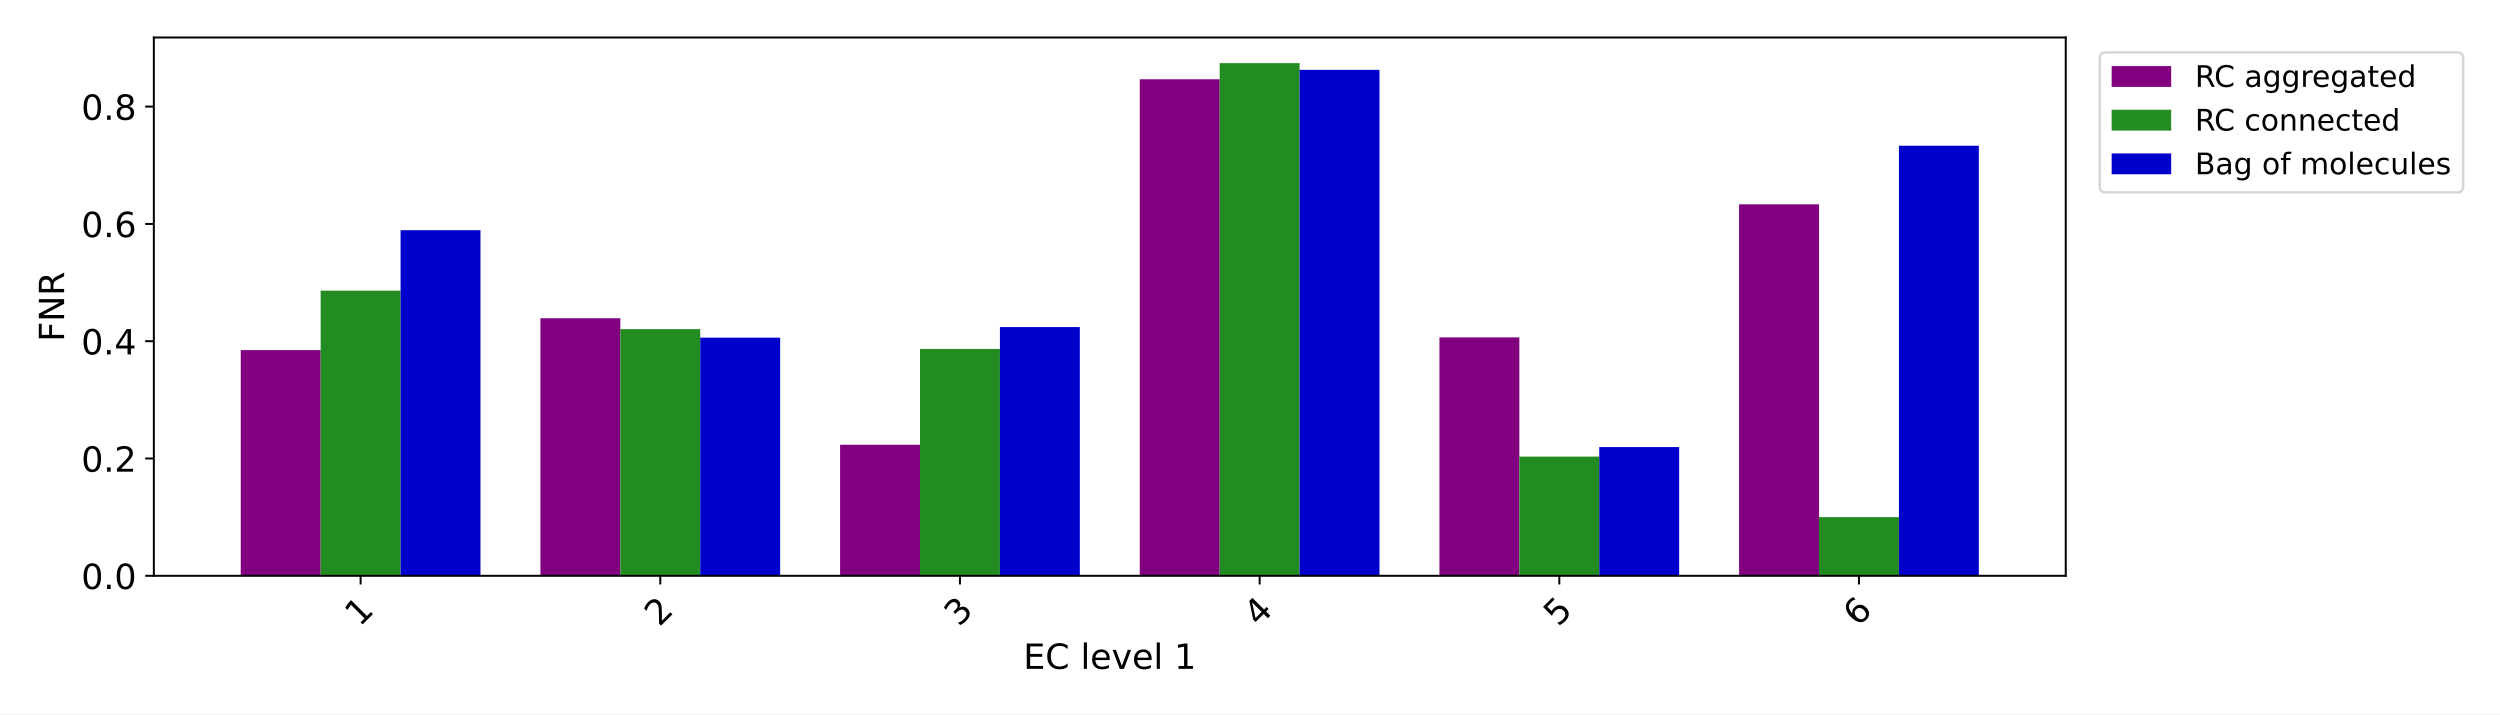
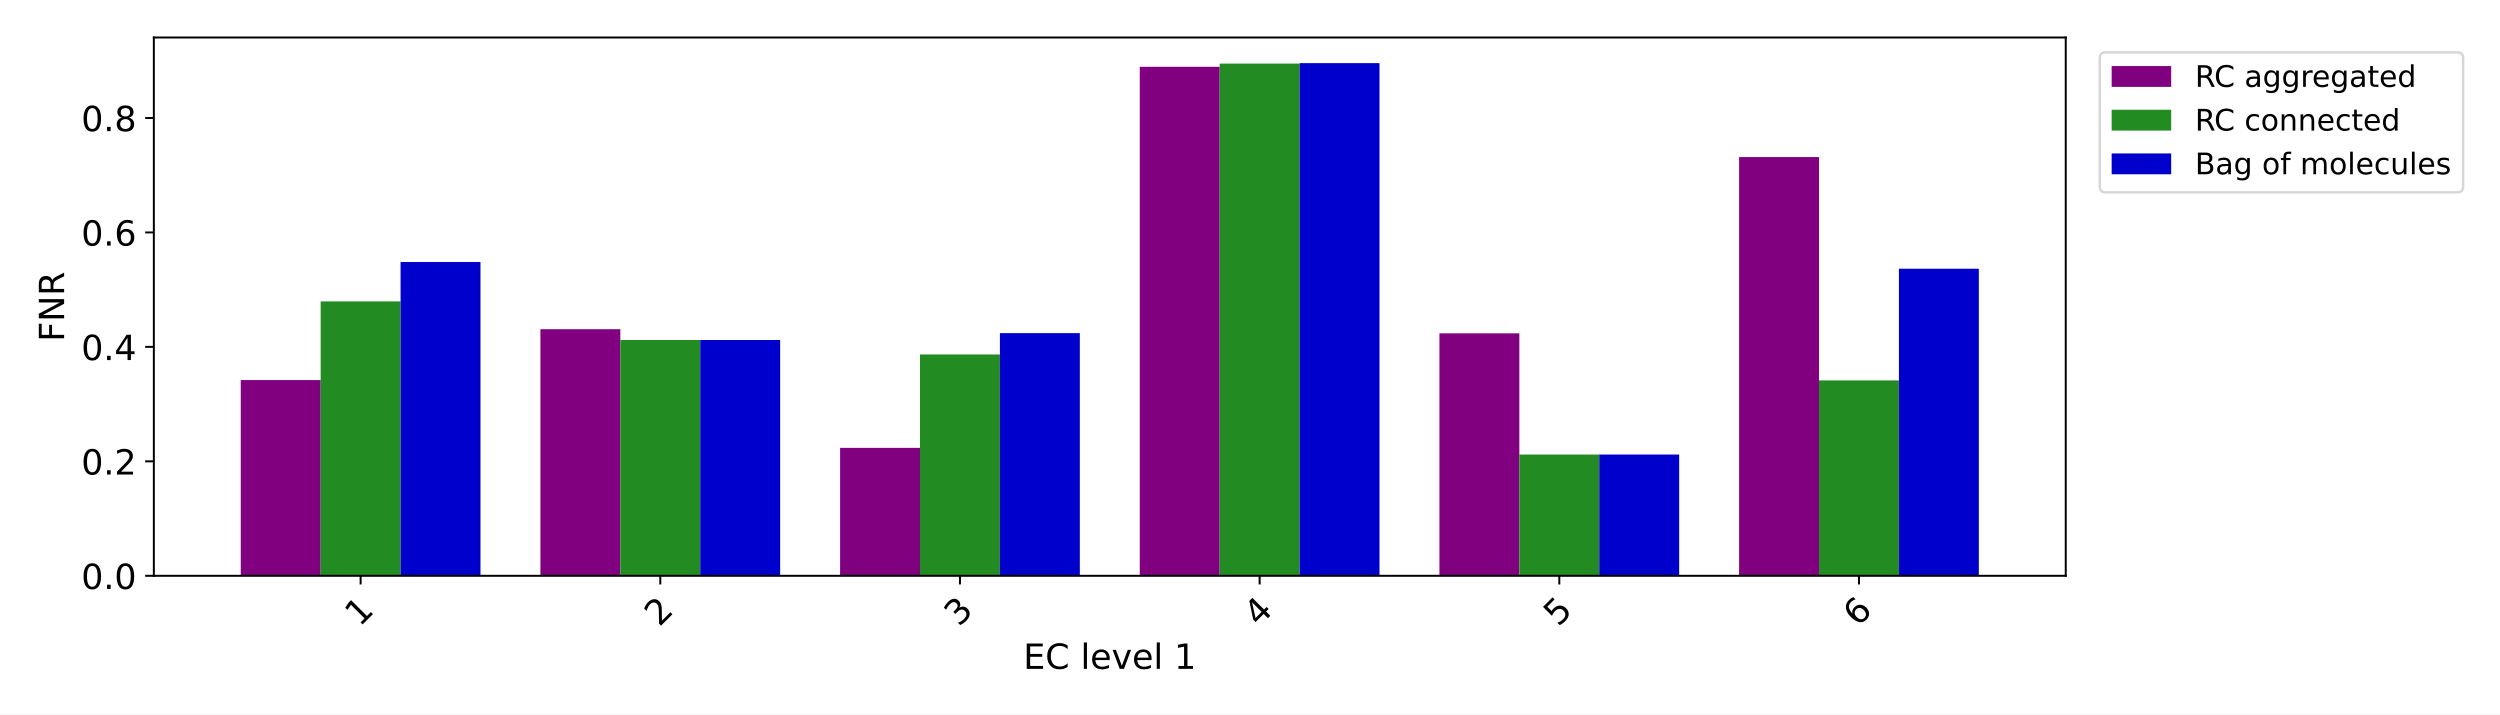
<svg xmlns="http://www.w3.org/2000/svg" xmlns:xlink="http://www.w3.org/1999/xlink" width="1008pt" height="288pt" viewBox="0 0 1008 288" version="1.1">
  <defs>
    <style type="text/css">*{stroke-linejoin: round; stroke-linecap: butt}</style>
  </defs>
  <g id="figure_1">
    <g id="patch_1">
      <path d="M 0 288  L 1008 288  L 1008 0  L 0 0  z " style="fill: #ffffff" />
    </g>
    <g id="axes_1">
      <g id="patch_2">
        <path d="M 62.03 232.163  L 832.908 232.163  L 832.908 15.12  L 62.03 15.12  z " style="fill: #ffffff" />
      </g>
      <g id="patch_3">
-         <path d="M 97.07 232.163  L 129.291 232.163  L 129.291 141.146  L 97.07 141.146  z " clip-path="url(#p5e3c89ec47)" style="fill: #800080" />
+         <path d="M 97.07 232.163  L 129.291 232.163  L 129.291 153.234  L 97.07 153.234  z " clip-path="url(#p0dd7c4846c)" style="fill: #800080" />
      </g>
      <g id="patch_4">
-         <path d="M 217.897 232.163  L 250.118 232.163  L 250.118 128.317  L 217.897 128.317  z " clip-path="url(#p5e3c89ec47)" style="fill: #800080" />
+         <path d="M 217.897 232.163  L 250.118 232.163  L 250.118 132.742  L 217.897 132.742  z " clip-path="url(#p0dd7c4846c)" style="fill: #800080" />
      </g>
      <g id="patch_5">
-         <path d="M 338.724 232.163  L 370.945 232.163  L 370.945 179.313  L 338.724 179.313  z " clip-path="url(#p5e3c89ec47)" style="fill: #800080" />
+         <path d="M 338.724 232.163  L 370.945 232.163  L 370.945 180.593  L 338.724 180.593  z " clip-path="url(#p0dd7c4846c)" style="fill: #800080" />
      </g>
      <g id="patch_6">
-         <path d="M 459.552 232.163  L 491.772 232.163  L 491.772 31.949  L 459.552 31.949  z " clip-path="url(#p5e3c89ec47)" style="fill: #800080" />
+         <path d="M 459.552 232.163  L 491.772 232.163  L 491.772 26.934  L 459.552 26.934  z " clip-path="url(#p0dd7c4846c)" style="fill: #800080" />
      </g>
      <g id="patch_7">
-         <path d="M 580.379 232.163  L 612.6 232.163  L 612.6 136.037  L 580.379 136.037  z " clip-path="url(#p5e3c89ec47)" style="fill: #800080" />
+         <path d="M 580.379 232.163  L 612.6 232.163  L 612.6 134.39  L 580.379 134.39  z " clip-path="url(#p0dd7c4846c)" style="fill: #800080" />
      </g>
      <g id="patch_8">
-         <path d="M 701.206 232.163  L 733.427 232.163  L 733.427 82.399  L 701.206 82.399  z " clip-path="url(#p5e3c89ec47)" style="fill: #800080" />
+         <path d="M 701.206 232.163  L 733.427 232.163  L 733.427 63.326  L 701.206 63.326  z " clip-path="url(#p0dd7c4846c)" style="fill: #800080" />
      </g>
      <g id="patch_9">
-         <path d="M 129.291 232.163  L 161.511 232.163  L 161.511 117.194  L 129.291 117.194  z " clip-path="url(#p5e3c89ec47)" style="fill: #228b22" />
+         <path d="M 129.291 232.163  L 161.511 232.163  L 161.511 121.512  L 129.291 121.512  z " clip-path="url(#p0dd7c4846c)" style="fill: #228b22" />
      </g>
      <g id="patch_10">
-         <path d="M 250.118 232.163  L 282.338 232.163  L 282.338 132.696  L 250.118 132.696  z " clip-path="url(#p5e3c89ec47)" style="fill: #228b22" />
+         <path d="M 250.118 232.163  L 282.338 232.163  L 282.338 137.078  L 250.118 137.078  z " clip-path="url(#p0dd7c4846c)" style="fill: #228b22" />
      </g>
      <g id="patch_11">
-         <path d="M 370.945 232.163  L 403.166 232.163  L 403.166 140.692  L 370.945 140.692  z " clip-path="url(#p5e3c89ec47)" style="fill: #228b22" />
+         <path d="M 370.945 232.163  L 403.166 232.163  L 403.166 142.907  L 370.945 142.907  z " clip-path="url(#p0dd7c4846c)" style="fill: #228b22" />
      </g>
      <g id="patch_12">
-         <path d="M 491.772 232.163  L 523.993 232.163  L 523.993 25.455  L 491.772 25.455  z " clip-path="url(#p5e3c89ec47)" style="fill: #228b22" />
+         <path d="M 491.772 232.163  L 523.993 232.163  L 523.993 25.64  L 491.772 25.64  z " clip-path="url(#p0dd7c4846c)" style="fill: #228b22" />
      </g>
      <g id="patch_13">
-         <path d="M 612.6 232.163  L 644.82 232.163  L 644.82 184.1  L 612.6 184.1  z " clip-path="url(#p5e3c89ec47)" style="fill: #228b22" />
+         <path d="M 612.6 232.163  L 644.82 232.163  L 644.82 183.277  L 612.6 183.277  z " clip-path="url(#p0dd7c4846c)" style="fill: #228b22" />
      </g>
      <g id="patch_14">
-         <path d="M 733.427 232.163  L 765.647 232.163  L 765.647 208.516  L 733.427 208.516  z " clip-path="url(#p5e3c89ec47)" style="fill: #228b22" />
+         <path d="M 733.427 232.163  L 765.647 232.163  L 765.647 153.372  L 733.427 153.372  z " clip-path="url(#p0dd7c4846c)" style="fill: #228b22" />
      </g>
      <g id="patch_15">
-         <path d="M 161.511 232.163  L 193.732 232.163  L 193.732 92.807  L 161.511 92.807  z " clip-path="url(#p5e3c89ec47)" style="fill: #0000cd" />
+         <path d="M 161.511 232.163  L 193.732 232.163  L 193.732 105.651  L 161.511 105.651  z " clip-path="url(#p0dd7c4846c)" style="fill: #0000cd" />
      </g>
      <g id="patch_16">
-         <path d="M 282.338 232.163  L 314.559 232.163  L 314.559 136.136  L 282.338 136.136  z " clip-path="url(#p5e3c89ec47)" style="fill: #0000cd" />
+         <path d="M 282.338 232.163  L 314.559 232.163  L 314.559 137.078  L 282.338 137.078  z " clip-path="url(#p0dd7c4846c)" style="fill: #0000cd" />
      </g>
      <g id="patch_17">
-         <path d="M 403.166 232.163  L 435.386 232.163  L 435.386 131.884  L 403.166 131.884  z " clip-path="url(#p5e3c89ec47)" style="fill: #0000cd" />
+         <path d="M 403.166 232.163  L 435.386 232.163  L 435.386 134.312  L 403.166 134.312  z " clip-path="url(#p0dd7c4846c)" style="fill: #0000cd" />
      </g>
      <g id="patch_18">
-         <path d="M 523.993 232.163  L 556.214 232.163  L 556.214 28.161  L 523.993 28.161  z " clip-path="url(#p5e3c89ec47)" style="fill: #0000cd" />
+         <path d="M 523.993 232.163  L 556.214 232.163  L 556.214 25.455  L 523.993 25.455  z " clip-path="url(#p0dd7c4846c)" style="fill: #0000cd" />
      </g>
      <g id="patch_19">
-         <path d="M 644.82 232.163  L 677.041 232.163  L 677.041 180.255  L 644.82 180.255  z " clip-path="url(#p5e3c89ec47)" style="fill: #0000cd" />
+         <path d="M 644.82 232.163  L 677.041 232.163  L 677.041 183.277  L 644.82 183.277  z " clip-path="url(#p0dd7c4846c)" style="fill: #0000cd" />
      </g>
      <g id="patch_20">
-         <path d="M 765.647 232.163  L 797.868 232.163  L 797.868 58.752  L 765.647 58.752  z " clip-path="url(#p5e3c89ec47)" style="fill: #0000cd" />
+         <path d="M 765.647 232.163  L 797.868 232.163  L 797.868 108.349  L 765.647 108.349  z " clip-path="url(#p0dd7c4846c)" style="fill: #0000cd" />
      </g>
      <g id="matplotlib.axis_1">
        <g id="xtick_1">
          <g id="line2d_1">
            <defs>
-               <path id="mb5088e6387" d="M 0 0  L 0 3.5  " style="stroke: #000000; stroke-width: 0.8" />
-             </defs>
-             <g>
-               <use xlink:href="#mb5088e6387" x="145.401" y="232.163" style="stroke: #000000; stroke-width: 0.8" />
+               <path id="m0532760166" d="M 0 0  L 0 3.5  " style="stroke: #000000; stroke-width: 0.8" />
+             </defs>
+             <g>
+               <use xlink:href="#m0532760166" x="145.401" y="232.163" style="stroke: #000000; stroke-width: 0.8" />
            </g>
          </g>
          <g id="text_1">
            <g transform="translate(144.9832 252.9834) rotate(-45) scale(0.14 -0.14)">
              <defs>
                <path id="DejaVuSans-31" d="M 794 531  L 1825 531  L 1825 4091  L 703 3866  L 703 4441  L 1819 4666  L 2450 4666  L 2450 531  L 3481 531  L 3481 0  L 794 0  L 794 531  z " transform="scale(0.015625)" />
              </defs>
              <use xlink:href="#DejaVuSans-31" />
            </g>
          </g>
        </g>
        <g id="xtick_2">
          <g id="line2d_2">
            <g>
-               <use xlink:href="#mb5088e6387" x="266.228" y="232.163" style="stroke: #000000; stroke-width: 0.8" />
+               <use xlink:href="#m0532760166" x="266.228" y="232.163" style="stroke: #000000; stroke-width: 0.8" />
            </g>
          </g>
          <g id="text_2">
            <g transform="translate(265.8105 252.9834) rotate(-45) scale(0.14 -0.14)">
              <defs>
                <path id="DejaVuSans-32" d="M 1228 531  L 3431 531  L 3431 0  L 469 0  L 469 531  Q 828 903 1448 1529  Q 2069 2156 2228 2338  Q 2531 2678 2651 2914  Q 2772 3150 2772 3378  Q 2772 3750 2511 3984  Q 2250 4219 1831 4219  Q 1534 4219 1204 4116  Q 875 4013 500 3803  L 500 4441  Q 881 4594 1212 4672  Q 1544 4750 1819 4750  Q 2544 4750 2975 4387  Q 3406 4025 3406 3419  Q 3406 3131 3298 2873  Q 3191 2616 2906 2266  Q 2828 2175 2409 1742  Q 1991 1309 1228 531  z " transform="scale(0.015625)" />
              </defs>
              <use xlink:href="#DejaVuSans-32" />
            </g>
          </g>
        </g>
        <g id="xtick_3">
          <g id="line2d_3">
            <g>
-               <use xlink:href="#mb5088e6387" x="387.055" y="232.163" style="stroke: #000000; stroke-width: 0.8" />
+               <use xlink:href="#m0532760166" x="387.055" y="232.163" style="stroke: #000000; stroke-width: 0.8" />
            </g>
          </g>
          <g id="text_3">
            <g transform="translate(386.6377 252.9834) rotate(-45) scale(0.14 -0.14)">
              <defs>
                <path id="DejaVuSans-33" d="M 2597 2516  Q 3050 2419 3304 2112  Q 3559 1806 3559 1356  Q 3559 666 3084 287  Q 2609 -91 1734 -91  Q 1441 -91 1130 -33  Q 819 25 488 141  L 488 750  Q 750 597 1062 519  Q 1375 441 1716 441  Q 2309 441 2620 675  Q 2931 909 2931 1356  Q 2931 1769 2642 2001  Q 2353 2234 1838 2234  L 1294 2234  L 1294 2753  L 1863 2753  Q 2328 2753 2575 2939  Q 2822 3125 2822 3475  Q 2822 3834 2567 4026  Q 2313 4219 1838 4219  Q 1578 4219 1281 4162  Q 984 4106 628 3988  L 628 4550  Q 988 4650 1302 4700  Q 1616 4750 1894 4750  Q 2613 4750 3031 4423  Q 3450 4097 3450 3541  Q 3450 3153 3228 2886  Q 3006 2619 2597 2516  z " transform="scale(0.015625)" />
              </defs>
              <use xlink:href="#DejaVuSans-33" />
            </g>
          </g>
        </g>
        <g id="xtick_4">
          <g id="line2d_4">
            <g>
-               <use xlink:href="#mb5088e6387" x="507.883" y="232.163" style="stroke: #000000; stroke-width: 0.8" />
+               <use xlink:href="#m0532760166" x="507.883" y="232.163" style="stroke: #000000; stroke-width: 0.8" />
            </g>
          </g>
          <g id="text_4">
            <g transform="translate(507.465 252.9834) rotate(-45) scale(0.14 -0.14)">
              <defs>
                <path id="DejaVuSans-34" d="M 2419 4116  L 825 1625  L 2419 1625  L 2419 4116  z M 2253 4666  L 3047 4666  L 3047 1625  L 3713 1625  L 3713 1100  L 3047 1100  L 3047 0  L 2419 0  L 2419 1100  L 313 1100  L 313 1709  L 2253 4666  z " transform="scale(0.015625)" />
              </defs>
              <use xlink:href="#DejaVuSans-34" />
            </g>
          </g>
        </g>
        <g id="xtick_5">
          <g id="line2d_5">
            <g>
-               <use xlink:href="#mb5088e6387" x="628.71" y="232.163" style="stroke: #000000; stroke-width: 0.8" />
+               <use xlink:href="#m0532760166" x="628.71" y="232.163" style="stroke: #000000; stroke-width: 0.8" />
            </g>
          </g>
          <g id="text_5">
            <g transform="translate(628.2923 252.9834) rotate(-45) scale(0.14 -0.14)">
              <defs>
                <path id="DejaVuSans-35" d="M 691 4666  L 3169 4666  L 3169 4134  L 1269 4134  L 1269 2991  Q 1406 3038 1543 3061  Q 1681 3084 1819 3084  Q 2600 3084 3056 2656  Q 3513 2228 3513 1497  Q 3513 744 3044 326  Q 2575 -91 1722 -91  Q 1428 -91 1123 -41  Q 819 9 494 109  L 494 744  Q 775 591 1075 516  Q 1375 441 1709 441  Q 2250 441 2565 725  Q 2881 1009 2881 1497  Q 2881 1984 2565 2268  Q 2250 2553 1709 2553  Q 1456 2553 1204 2497  Q 953 2441 691 2322  L 691 4666  z " transform="scale(0.015625)" />
              </defs>
              <use xlink:href="#DejaVuSans-35" />
            </g>
          </g>
        </g>
        <g id="xtick_6">
          <g id="line2d_6">
            <g>
-               <use xlink:href="#mb5088e6387" x="749.537" y="232.163" style="stroke: #000000; stroke-width: 0.8" />
+               <use xlink:href="#m0532760166" x="749.537" y="232.163" style="stroke: #000000; stroke-width: 0.8" />
            </g>
          </g>
          <g id="text_6">
            <g transform="translate(749.1195 252.9834) rotate(-45) scale(0.14 -0.14)">
              <defs>
                <path id="DejaVuSans-36" d="M 2113 2584  Q 1688 2584 1439 2293  Q 1191 2003 1191 1497  Q 1191 994 1439 701  Q 1688 409 2113 409  Q 2538 409 2786 701  Q 3034 994 3034 1497  Q 3034 2003 2786 2293  Q 2538 2584 2113 2584  z M 3366 4563  L 3366 3988  Q 3128 4100 2886 4159  Q 2644 4219 2406 4219  Q 1781 4219 1451 3797  Q 1122 3375 1075 2522  Q 1259 2794 1537 2939  Q 1816 3084 2150 3084  Q 2853 3084 3261 2657  Q 3669 2231 3669 1497  Q 3669 778 3244 343  Q 2819 -91 2113 -91  Q 1303 -91 875 529  Q 447 1150 447 2328  Q 447 3434 972 4092  Q 1497 4750 2381 4750  Q 2619 4750 2861 4703  Q 3103 4656 3366 4563  z " transform="scale(0.015625)" />
              </defs>
              <use xlink:href="#DejaVuSans-36" />
            </g>
          </g>
        </g>
        <g id="text_7">
          <g transform="translate(412.6079 269.68) scale(0.14 -0.14)">
            <defs>
              <path id="DejaVuSans-45" d="M 628 4666  L 3578 4666  L 3578 4134  L 1259 4134  L 1259 2753  L 3481 2753  L 3481 2222  L 1259 2222  L 1259 531  L 3634 531  L 3634 0  L 628 0  L 628 4666  z " transform="scale(0.015625)" />
              <path id="DejaVuSans-43" d="M 4122 4306  L 4122 3641  Q 3803 3938 3442 4084  Q 3081 4231 2675 4231  Q 1875 4231 1450 3742  Q 1025 3253 1025 2328  Q 1025 1406 1450 917  Q 1875 428 2675 428  Q 3081 428 3442 575  Q 3803 722 4122 1019  L 4122 359  Q 3791 134 3420 21  Q 3050 -91 2638 -91  Q 1578 -91 968 557  Q 359 1206 359 2328  Q 359 3453 968 4101  Q 1578 4750 2638 4750  Q 3056 4750 3426 4639  Q 3797 4528 4122 4306  z " transform="scale(0.015625)" />
              <path id="DejaVuSans-20" transform="scale(0.015625)" />
              <path id="DejaVuSans-6c" d="M 603 4863  L 1178 4863  L 1178 0  L 603 0  L 603 4863  z " transform="scale(0.015625)" />
              <path id="DejaVuSans-65" d="M 3597 1894  L 3597 1613  L 953 1613  Q 991 1019 1311 708  Q 1631 397 2203 397  Q 2534 397 2845 478  Q 3156 559 3463 722  L 3463 178  Q 3153 47 2828 -22  Q 2503 -91 2169 -91  Q 1331 -91 842 396  Q 353 884 353 1716  Q 353 2575 817 3079  Q 1281 3584 2069 3584  Q 2775 3584 3186 3129  Q 3597 2675 3597 1894  z M 3022 2063  Q 3016 2534 2758 2815  Q 2500 3097 2075 3097  Q 1594 3097 1305 2825  Q 1016 2553 972 2059  L 3022 2063  z " transform="scale(0.015625)" />
              <path id="DejaVuSans-76" d="M 191 3500  L 800 3500  L 1894 563  L 2988 3500  L 3597 3500  L 2284 0  L 1503 0  L 191 3500  z " transform="scale(0.015625)" />
            </defs>
            <use xlink:href="#DejaVuSans-45" />
            <use xlink:href="#DejaVuSans-43" x="63.184" />
            <use xlink:href="#DejaVuSans-20" x="133.008" />
            <use xlink:href="#DejaVuSans-6c" x="164.795" />
            <use xlink:href="#DejaVuSans-65" x="192.578" />
            <use xlink:href="#DejaVuSans-76" x="254.102" />
            <use xlink:href="#DejaVuSans-65" x="313.281" />
            <use xlink:href="#DejaVuSans-6c" x="374.805" />
            <use xlink:href="#DejaVuSans-20" x="402.588" />
            <use xlink:href="#DejaVuSans-31" x="434.375" />
          </g>
        </g>
      </g>
      <g id="matplotlib.axis_2">
        <g id="ytick_1">
          <g id="line2d_7">
            <defs>
-               <path id="m36f5848313" d="M 0 0  L -3.5 0  " style="stroke: #000000; stroke-width: 0.8" />
-             </defs>
-             <g>
-               <use xlink:href="#m36f5848313" x="62.03" y="232.163" style="stroke: #000000; stroke-width: 0.8" />
+               <path id="m1454cde9a5" d="M 0 0  L -3.5 0  " style="stroke: #000000; stroke-width: 0.8" />
+             </defs>
+             <g>
+               <use xlink:href="#m1454cde9a5" x="62.03" y="232.163" style="stroke: #000000; stroke-width: 0.8" />
            </g>
          </g>
          <g id="text_8">
            <g transform="translate(32.76562 237.4817) scale(0.14 -0.14)">
              <defs>
                <path id="DejaVuSans-30" d="M 2034 4250  Q 1547 4250 1301 3770  Q 1056 3291 1056 2328  Q 1056 1369 1301 889  Q 1547 409 2034 409  Q 2525 409 2770 889  Q 3016 1369 3016 2328  Q 3016 3291 2770 3770  Q 2525 4250 2034 4250  z M 2034 4750  Q 2819 4750 3233 4129  Q 3647 3509 3647 2328  Q 3647 1150 3233 529  Q 2819 -91 2034 -91  Q 1250 -91 836 529  Q 422 1150 422 2328  Q 422 3509 836 4129  Q 1250 4750 2034 4750  z " transform="scale(0.015625)" />
                <path id="DejaVuSans-2e" d="M 684 794  L 1344 794  L 1344 0  L 684 0  L 684 794  z " transform="scale(0.015625)" />
              </defs>
              <use xlink:href="#DejaVuSans-30" />
              <use xlink:href="#DejaVuSans-2e" x="63.623" />
              <use xlink:href="#DejaVuSans-30" x="95.41" />
            </g>
          </g>
        </g>
        <g id="ytick_2">
          <g id="line2d_8">
            <g>
-               <use xlink:href="#m36f5848313" x="62.03" y="184.869" style="stroke: #000000; stroke-width: 0.8" />
+               <use xlink:href="#m1454cde9a5" x="62.03" y="186.014" style="stroke: #000000; stroke-width: 0.8" />
            </g>
          </g>
          <g id="text_9">
-             <g transform="translate(32.76562 190.1879) scale(0.14 -0.14)">
+             <g transform="translate(32.76562 191.3331) scale(0.14 -0.14)">
              <use xlink:href="#DejaVuSans-30" />
              <use xlink:href="#DejaVuSans-2e" x="63.623" />
              <use xlink:href="#DejaVuSans-32" x="95.41" />
            </g>
          </g>
        </g>
        <g id="ytick_3">
          <g id="line2d_9">
            <g>
-               <use xlink:href="#m36f5848313" x="62.03" y="137.575" style="stroke: #000000; stroke-width: 0.8" />
+               <use xlink:href="#m1454cde9a5" x="62.03" y="139.866" style="stroke: #000000; stroke-width: 0.8" />
            </g>
          </g>
          <g id="text_10">
-             <g transform="translate(32.76562 142.8941) scale(0.14 -0.14)">
+             <g transform="translate(32.76562 145.1844) scale(0.14 -0.14)">
              <use xlink:href="#DejaVuSans-30" />
              <use xlink:href="#DejaVuSans-2e" x="63.623" />
              <use xlink:href="#DejaVuSans-34" x="95.41" />
            </g>
          </g>
        </g>
        <g id="ytick_4">
          <g id="line2d_10">
            <g>
-               <use xlink:href="#m36f5848313" x="62.03" y="90.281" style="stroke: #000000; stroke-width: 0.8" />
+               <use xlink:href="#m1454cde9a5" x="62.03" y="93.717" style="stroke: #000000; stroke-width: 0.8" />
            </g>
          </g>
          <g id="text_11">
-             <g transform="translate(32.76562 95.60033) scale(0.14 -0.14)">
+             <g transform="translate(32.76562 99.03581) scale(0.14 -0.14)">
              <use xlink:href="#DejaVuSans-30" />
              <use xlink:href="#DejaVuSans-2e" x="63.623" />
              <use xlink:href="#DejaVuSans-36" x="95.41" />
            </g>
          </g>
        </g>
        <g id="ytick_5">
          <g id="line2d_11">
            <g>
-               <use xlink:href="#m36f5848313" x="62.03" y="42.988" style="stroke: #000000; stroke-width: 0.8" />
+               <use xlink:href="#m1454cde9a5" x="62.03" y="47.568" style="stroke: #000000; stroke-width: 0.8" />
            </g>
          </g>
          <g id="text_12">
-             <g transform="translate(32.76562 48.30653) scale(0.14 -0.14)">
+             <g transform="translate(32.76562 52.88717) scale(0.14 -0.14)">
              <defs>
                <path id="DejaVuSans-38" d="M 2034 2216  Q 1584 2216 1326 1975  Q 1069 1734 1069 1313  Q 1069 891 1326 650  Q 1584 409 2034 409  Q 2484 409 2743 651  Q 3003 894 3003 1313  Q 3003 1734 2745 1975  Q 2488 2216 2034 2216  z M 1403 2484  Q 997 2584 770 2862  Q 544 3141 544 3541  Q 544 4100 942 4425  Q 1341 4750 2034 4750  Q 2731 4750 3128 4425  Q 3525 4100 3525 3541  Q 3525 3141 3298 2862  Q 3072 2584 2669 2484  Q 3125 2378 3379 2068  Q 3634 1759 3634 1313  Q 3634 634 3220 271  Q 2806 -91 2034 -91  Q 1263 -91 848 271  Q 434 634 434 1313  Q 434 1759 690 2068  Q 947 2378 1403 2484  z M 1172 3481  Q 1172 3119 1398 2916  Q 1625 2713 2034 2713  Q 2441 2713 2670 2916  Q 2900 3119 2900 3481  Q 2900 3844 2670 4047  Q 2441 4250 2034 4250  Q 1625 4250 1398 4047  Q 1172 3844 1172 3481  z " transform="scale(0.015625)" />
              </defs>
              <use xlink:href="#DejaVuSans-30" />
              <use xlink:href="#DejaVuSans-2e" x="63.623" />
              <use xlink:href="#DejaVuSans-38" x="95.41" />
            </g>
          </g>
        </g>
        <g id="text_13">
          <g transform="translate(25.85406 137.7683) rotate(-90) scale(0.14 -0.14)">
            <defs>
              <path id="DejaVuSans-46" d="M 628 4666  L 3309 4666  L 3309 4134  L 1259 4134  L 1259 2759  L 3109 2759  L 3109 2228  L 1259 2228  L 1259 0  L 628 0  L 628 4666  z " transform="scale(0.015625)" />
              <path id="DejaVuSans-4e" d="M 628 4666  L 1478 4666  L 3547 763  L 3547 4666  L 4159 4666  L 4159 0  L 3309 0  L 1241 3903  L 1241 0  L 628 0  L 628 4666  z " transform="scale(0.015625)" />
              <path id="DejaVuSans-52" d="M 2841 2188  Q 3044 2119 3236 1894  Q 3428 1669 3622 1275  L 4263 0  L 3584 0  L 2988 1197  Q 2756 1666 2539 1819  Q 2322 1972 1947 1972  L 1259 1972  L 1259 0  L 628 0  L 628 4666  L 2053 4666  Q 2853 4666 3247 4331  Q 3641 3997 3641 3322  Q 3641 2881 3436 2590  Q 3231 2300 2841 2188  z M 1259 4147  L 1259 2491  L 2053 2491  Q 2509 2491 2742 2702  Q 2975 2913 2975 3322  Q 2975 3731 2742 3939  Q 2509 4147 2053 4147  L 1259 4147  z " transform="scale(0.015625)" />
            </defs>
            <use xlink:href="#DejaVuSans-46" />
            <use xlink:href="#DejaVuSans-4e" x="57.52" />
            <use xlink:href="#DejaVuSans-52" x="132.324" />
          </g>
        </g>
      </g>
      <g id="patch_21">
        <path d="M 62.03 232.163  L 62.03 15.12  " style="fill: none; stroke: #000000; stroke-width: 0.8; stroke-linejoin: miter; stroke-linecap: square" />
      </g>
      <g id="patch_22">
        <path d="M 832.908 232.163  L 832.908 15.12  " style="fill: none; stroke: #000000; stroke-width: 0.8; stroke-linejoin: miter; stroke-linecap: square" />
      </g>
      <g id="patch_23">
        <path d="M 62.03 232.163  L 832.908 232.163  " style="fill: none; stroke: #000000; stroke-width: 0.8; stroke-linejoin: miter; stroke-linecap: square" />
      </g>
      <g id="patch_24">
        <path d="M 62.03 15.12  L 832.908 15.12  " style="fill: none; stroke: #000000; stroke-width: 0.8; stroke-linejoin: miter; stroke-linecap: square" />
      </g>
      <g id="legend_1">
        <g id="patch_25">
          <path d="M 849.017 77.561  L 990.737 77.561  Q 993.137 77.561 993.137 75.161  L 993.137 23.52  Q 993.137 21.12 990.737 21.12  L 849.017 21.12  Q 846.617 21.12 846.617 23.52  L 846.617 75.161  Q 846.617 77.561 849.017 77.561  z " style="fill: #ffffff; opacity: 0.8; stroke: #cccccc; stroke-linejoin: miter" />
        </g>
        <g id="patch_26">
          <path d="M 851.417 35.038  L 875.417 35.038  L 875.417 26.638  L 851.417 26.638  z " style="fill: #800080" />
        </g>
        <g id="text_14">
          <g transform="translate(885.0168 35.03813) scale(0.12 -0.12)">
            <defs>
              <path id="DejaVuSans-61" d="M 2194 1759  Q 1497 1759 1228 1600  Q 959 1441 959 1056  Q 959 750 1161 570  Q 1363 391 1709 391  Q 2188 391 2477 730  Q 2766 1069 2766 1631  L 2766 1759  L 2194 1759  z M 3341 1997  L 3341 0  L 2766 0  L 2766 531  Q 2569 213 2275 61  Q 1981 -91 1556 -91  Q 1019 -91 701 211  Q 384 513 384 1019  Q 384 1609 779 1909  Q 1175 2209 1959 2209  L 2766 2209  L 2766 2266  Q 2766 2663 2505 2880  Q 2244 3097 1772 3097  Q 1472 3097 1187 3025  Q 903 2953 641 2809  L 641 3341  Q 956 3463 1253 3523  Q 1550 3584 1831 3584  Q 2591 3584 2966 3190  Q 3341 2797 3341 1997  z " transform="scale(0.015625)" />
              <path id="DejaVuSans-67" d="M 2906 1791  Q 2906 2416 2648 2759  Q 2391 3103 1925 3103  Q 1463 3103 1205 2759  Q 947 2416 947 1791  Q 947 1169 1205 825  Q 1463 481 1925 481  Q 2391 481 2648 825  Q 2906 1169 2906 1791  z M 3481 434  Q 3481 -459 3084 -895  Q 2688 -1331 1869 -1331  Q 1566 -1331 1297 -1286  Q 1028 -1241 775 -1147  L 775 -588  Q 1028 -725 1275 -790  Q 1522 -856 1778 -856  Q 2344 -856 2625 -561  Q 2906 -266 2906 331  L 2906 616  Q 2728 306 2450 153  Q 2172 0 1784 0  Q 1141 0 747 490  Q 353 981 353 1791  Q 353 2603 747 3093  Q 1141 3584 1784 3584  Q 2172 3584 2450 3431  Q 2728 3278 2906 2969  L 2906 3500  L 3481 3500  L 3481 434  z " transform="scale(0.015625)" />
              <path id="DejaVuSans-72" d="M 2631 2963  Q 2534 3019 2420 3045  Q 2306 3072 2169 3072  Q 1681 3072 1420 2755  Q 1159 2438 1159 1844  L 1159 0  L 581 0  L 581 3500  L 1159 3500  L 1159 2956  Q 1341 3275 1631 3429  Q 1922 3584 2338 3584  Q 2397 3584 2469 3576  Q 2541 3569 2628 3553  L 2631 2963  z " transform="scale(0.015625)" />
              <path id="DejaVuSans-74" d="M 1172 4494  L 1172 3500  L 2356 3500  L 2356 3053  L 1172 3053  L 1172 1153  Q 1172 725 1289 603  Q 1406 481 1766 481  L 2356 481  L 2356 0  L 1766 0  Q 1100 0 847 248  Q 594 497 594 1153  L 594 3053  L 172 3053  L 172 3500  L 594 3500  L 594 4494  L 1172 4494  z " transform="scale(0.015625)" />
              <path id="DejaVuSans-64" d="M 2906 2969  L 2906 4863  L 3481 4863  L 3481 0  L 2906 0  L 2906 525  Q 2725 213 2448 61  Q 2172 -91 1784 -91  Q 1150 -91 751 415  Q 353 922 353 1747  Q 353 2572 751 3078  Q 1150 3584 1784 3584  Q 2172 3584 2448 3432  Q 2725 3281 2906 2969  z M 947 1747  Q 947 1113 1208 752  Q 1469 391 1925 391  Q 2381 391 2643 752  Q 2906 1113 2906 1747  Q 2906 2381 2643 2742  Q 2381 3103 1925 3103  Q 1469 3103 1208 2742  Q 947 2381 947 1747  z " transform="scale(0.015625)" />
            </defs>
            <use xlink:href="#DejaVuSans-52" />
            <use xlink:href="#DejaVuSans-43" x="64.482" />
            <use xlink:href="#DejaVuSans-20" x="134.307" />
            <use xlink:href="#DejaVuSans-61" x="166.094" />
            <use xlink:href="#DejaVuSans-67" x="227.373" />
            <use xlink:href="#DejaVuSans-67" x="290.85" />
            <use xlink:href="#DejaVuSans-72" x="354.326" />
            <use xlink:href="#DejaVuSans-65" x="393.189" />
            <use xlink:href="#DejaVuSans-67" x="454.713" />
            <use xlink:href="#DejaVuSans-61" x="518.189" />
            <use xlink:href="#DejaVuSans-74" x="579.469" />
            <use xlink:href="#DejaVuSans-65" x="618.678" />
            <use xlink:href="#DejaVuSans-64" x="680.201" />
          </g>
        </g>
        <g id="patch_27">
          <path d="M 851.417 52.652  L 875.417 52.652  L 875.417 44.252  L 851.417 44.252  z " style="fill: #228b22" />
        </g>
        <g id="text_15">
          <g transform="translate(885.0168 52.65187) scale(0.12 -0.12)">
            <defs>
              <path id="DejaVuSans-63" d="M 3122 3366  L 3122 2828  Q 2878 2963 2633 3030  Q 2388 3097 2138 3097  Q 1578 3097 1268 2742  Q 959 2388 959 1747  Q 959 1106 1268 751  Q 1578 397 2138 397  Q 2388 397 2633 464  Q 2878 531 3122 666  L 3122 134  Q 2881 22 2623 -34  Q 2366 -91 2075 -91  Q 1284 -91 818 406  Q 353 903 353 1747  Q 353 2603 823 3093  Q 1294 3584 2113 3584  Q 2378 3584 2631 3529  Q 2884 3475 3122 3366  z " transform="scale(0.015625)" />
              <path id="DejaVuSans-6f" d="M 1959 3097  Q 1497 3097 1228 2736  Q 959 2375 959 1747  Q 959 1119 1226 758  Q 1494 397 1959 397  Q 2419 397 2687 759  Q 2956 1122 2956 1747  Q 2956 2369 2687 2733  Q 2419 3097 1959 3097  z M 1959 3584  Q 2709 3584 3137 3096  Q 3566 2609 3566 1747  Q 3566 888 3137 398  Q 2709 -91 1959 -91  Q 1206 -91 779 398  Q 353 888 353 1747  Q 353 2609 779 3096  Q 1206 3584 1959 3584  z " transform="scale(0.015625)" />
              <path id="DejaVuSans-6e" d="M 3513 2113  L 3513 0  L 2938 0  L 2938 2094  Q 2938 2591 2744 2837  Q 2550 3084 2163 3084  Q 1697 3084 1428 2787  Q 1159 2491 1159 1978  L 1159 0  L 581 0  L 581 3500  L 1159 3500  L 1159 2956  Q 1366 3272 1645 3428  Q 1925 3584 2291 3584  Q 2894 3584 3203 3211  Q 3513 2838 3513 2113  z " transform="scale(0.015625)" />
            </defs>
            <use xlink:href="#DejaVuSans-52" />
            <use xlink:href="#DejaVuSans-43" x="64.482" />
            <use xlink:href="#DejaVuSans-20" x="134.307" />
            <use xlink:href="#DejaVuSans-63" x="166.094" />
            <use xlink:href="#DejaVuSans-6f" x="221.074" />
            <use xlink:href="#DejaVuSans-6e" x="282.256" />
            <use xlink:href="#DejaVuSans-6e" x="345.635" />
            <use xlink:href="#DejaVuSans-65" x="409.014" />
            <use xlink:href="#DejaVuSans-63" x="470.537" />
            <use xlink:href="#DejaVuSans-74" x="525.518" />
            <use xlink:href="#DejaVuSans-65" x="564.727" />
            <use xlink:href="#DejaVuSans-64" x="626.25" />
          </g>
        </g>
        <g id="patch_28">
          <path d="M 851.417 70.266  L 875.417 70.266  L 875.417 61.866  L 851.417 61.866  z " style="fill: #0000cd" />
        </g>
        <g id="text_16">
          <g transform="translate(885.0168 70.26562) scale(0.12 -0.12)">
            <defs>
              <path id="DejaVuSans-42" d="M 1259 2228  L 1259 519  L 2272 519  Q 2781 519 3026 730  Q 3272 941 3272 1375  Q 3272 1813 3026 2020  Q 2781 2228 2272 2228  L 1259 2228  z M 1259 4147  L 1259 2741  L 2194 2741  Q 2656 2741 2882 2914  Q 3109 3088 3109 3444  Q 3109 3797 2882 3972  Q 2656 4147 2194 4147  L 1259 4147  z M 628 4666  L 2241 4666  Q 2963 4666 3353 4366  Q 3744 4066 3744 3513  Q 3744 3084 3544 2831  Q 3344 2578 2956 2516  Q 3422 2416 3680 2098  Q 3938 1781 3938 1306  Q 3938 681 3513 340  Q 3088 0 2303 0  L 628 0  L 628 4666  z " transform="scale(0.015625)" />
              <path id="DejaVuSans-66" d="M 2375 4863  L 2375 4384  L 1825 4384  Q 1516 4384 1395 4259  Q 1275 4134 1275 3809  L 1275 3500  L 2222 3500  L 2222 3053  L 1275 3053  L 1275 0  L 697 0  L 697 3053  L 147 3053  L 147 3500  L 697 3500  L 697 3744  Q 697 4328 969 4595  Q 1241 4863 1831 4863  L 2375 4863  z " transform="scale(0.015625)" />
              <path id="DejaVuSans-6d" d="M 3328 2828  Q 3544 3216 3844 3400  Q 4144 3584 4550 3584  Q 5097 3584 5394 3201  Q 5691 2819 5691 2113  L 5691 0  L 5113 0  L 5113 2094  Q 5113 2597 4934 2840  Q 4756 3084 4391 3084  Q 3944 3084 3684 2787  Q 3425 2491 3425 1978  L 3425 0  L 2847 0  L 2847 2094  Q 2847 2600 2669 2842  Q 2491 3084 2119 3084  Q 1678 3084 1418 2786  Q 1159 2488 1159 1978  L 1159 0  L 581 0  L 581 3500  L 1159 3500  L 1159 2956  Q 1356 3278 1631 3431  Q 1906 3584 2284 3584  Q 2666 3584 2933 3390  Q 3200 3197 3328 2828  z " transform="scale(0.015625)" />
              <path id="DejaVuSans-75" d="M 544 1381  L 544 3500  L 1119 3500  L 1119 1403  Q 1119 906 1312 657  Q 1506 409 1894 409  Q 2359 409 2629 706  Q 2900 1003 2900 1516  L 2900 3500  L 3475 3500  L 3475 0  L 2900 0  L 2900 538  Q 2691 219 2414 64  Q 2138 -91 1772 -91  Q 1169 -91 856 284  Q 544 659 544 1381  z M 1991 3584  L 1991 3584  z " transform="scale(0.015625)" />
              <path id="DejaVuSans-73" d="M 2834 3397  L 2834 2853  Q 2591 2978 2328 3040  Q 2066 3103 1784 3103  Q 1356 3103 1142 2972  Q 928 2841 928 2578  Q 928 2378 1081 2264  Q 1234 2150 1697 2047  L 1894 2003  Q 2506 1872 2764 1633  Q 3022 1394 3022 966  Q 3022 478 2636 193  Q 2250 -91 1575 -91  Q 1294 -91 989 -36  Q 684 19 347 128  L 347 722  Q 666 556 975 473  Q 1284 391 1588 391  Q 1994 391 2212 530  Q 2431 669 2431 922  Q 2431 1156 2273 1281  Q 2116 1406 1581 1522  L 1381 1569  Q 847 1681 609 1914  Q 372 2147 372 2553  Q 372 3047 722 3315  Q 1072 3584 1716 3584  Q 2034 3584 2315 3537  Q 2597 3491 2834 3397  z " transform="scale(0.015625)" />
            </defs>
            <use xlink:href="#DejaVuSans-42" />
            <use xlink:href="#DejaVuSans-61" x="68.604" />
            <use xlink:href="#DejaVuSans-67" x="129.883" />
            <use xlink:href="#DejaVuSans-20" x="193.359" />
            <use xlink:href="#DejaVuSans-6f" x="225.146" />
            <use xlink:href="#DejaVuSans-66" x="286.328" />
            <use xlink:href="#DejaVuSans-20" x="321.533" />
            <use xlink:href="#DejaVuSans-6d" x="353.32" />
            <use xlink:href="#DejaVuSans-6f" x="450.732" />
            <use xlink:href="#DejaVuSans-6c" x="511.914" />
            <use xlink:href="#DejaVuSans-65" x="539.697" />
            <use xlink:href="#DejaVuSans-63" x="601.221" />
            <use xlink:href="#DejaVuSans-75" x="656.201" />
            <use xlink:href="#DejaVuSans-6c" x="719.58" />
            <use xlink:href="#DejaVuSans-65" x="747.363" />
            <use xlink:href="#DejaVuSans-73" x="808.887" />
          </g>
        </g>
      </g>
    </g>
  </g>
  <defs>
-     <clipPath id="p5e3c89ec47">
+     <clipPath id="p0dd7c4846c">
      <rect x="62.03" y="15.12" width="770.878" height="217.043" />
    </clipPath>
  </defs>
</svg>
